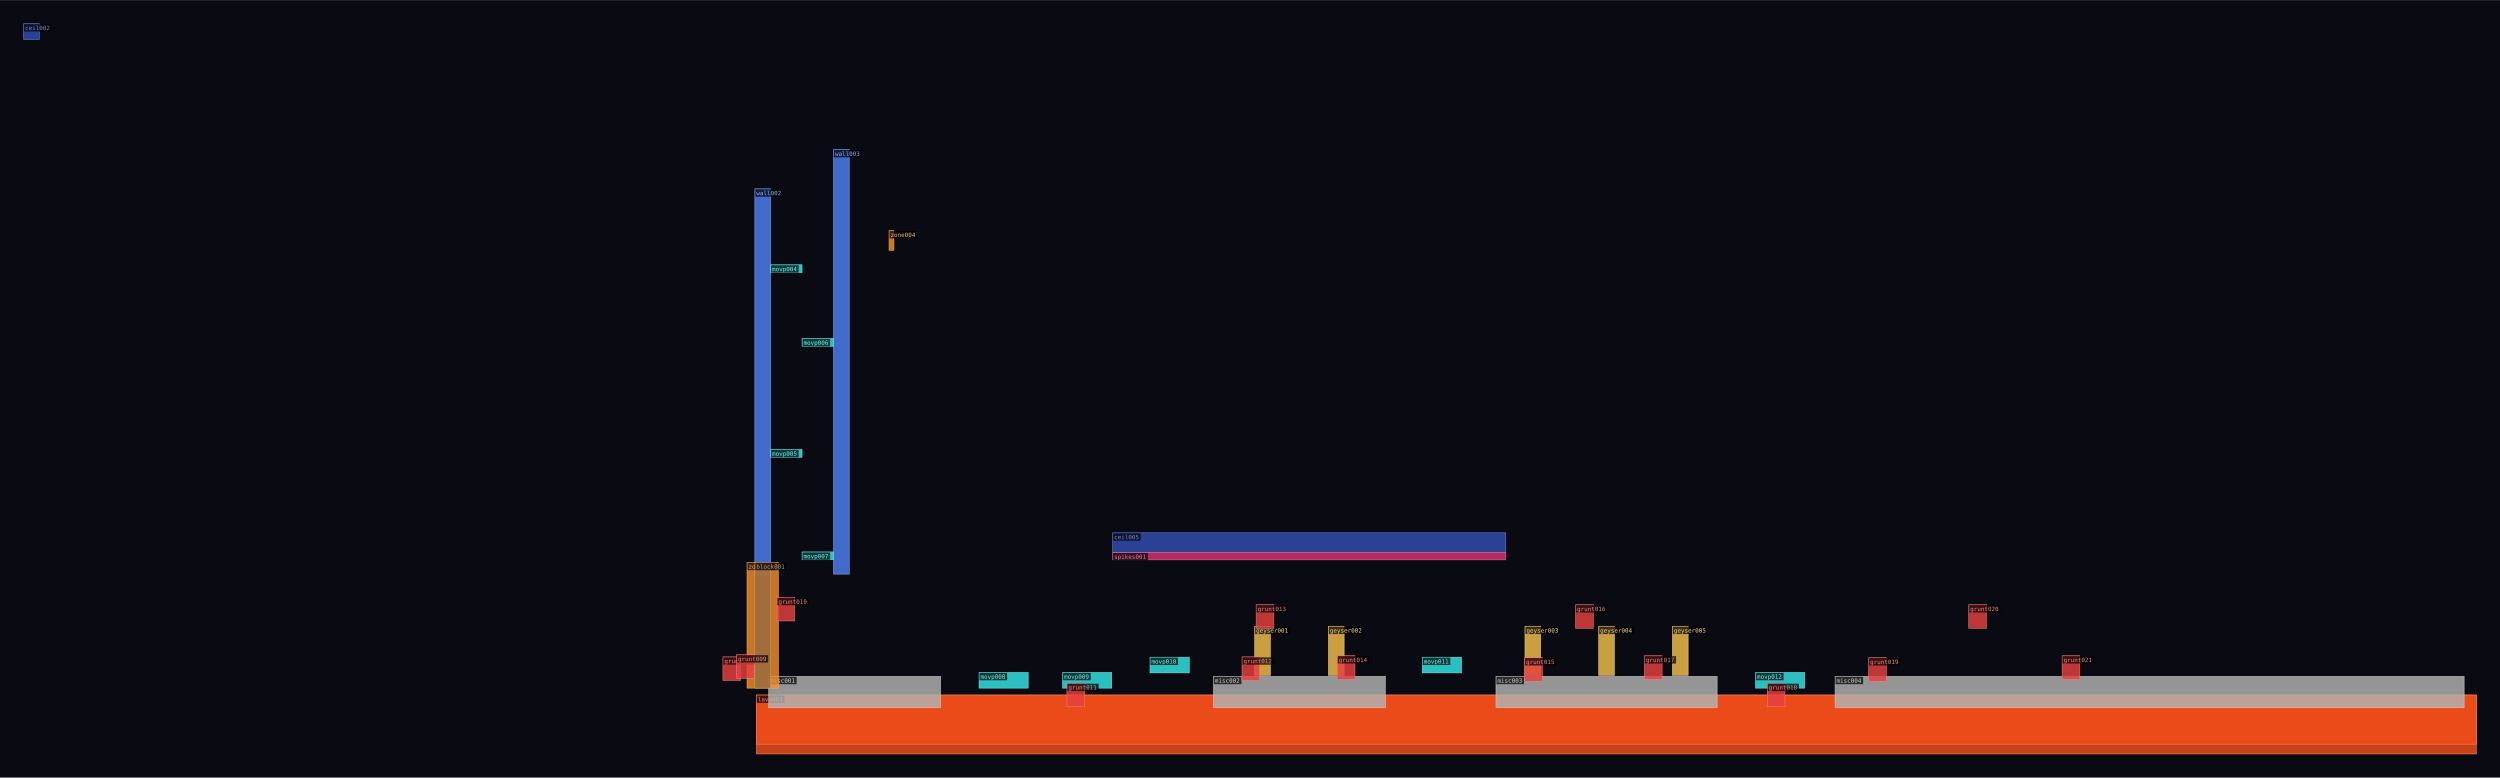
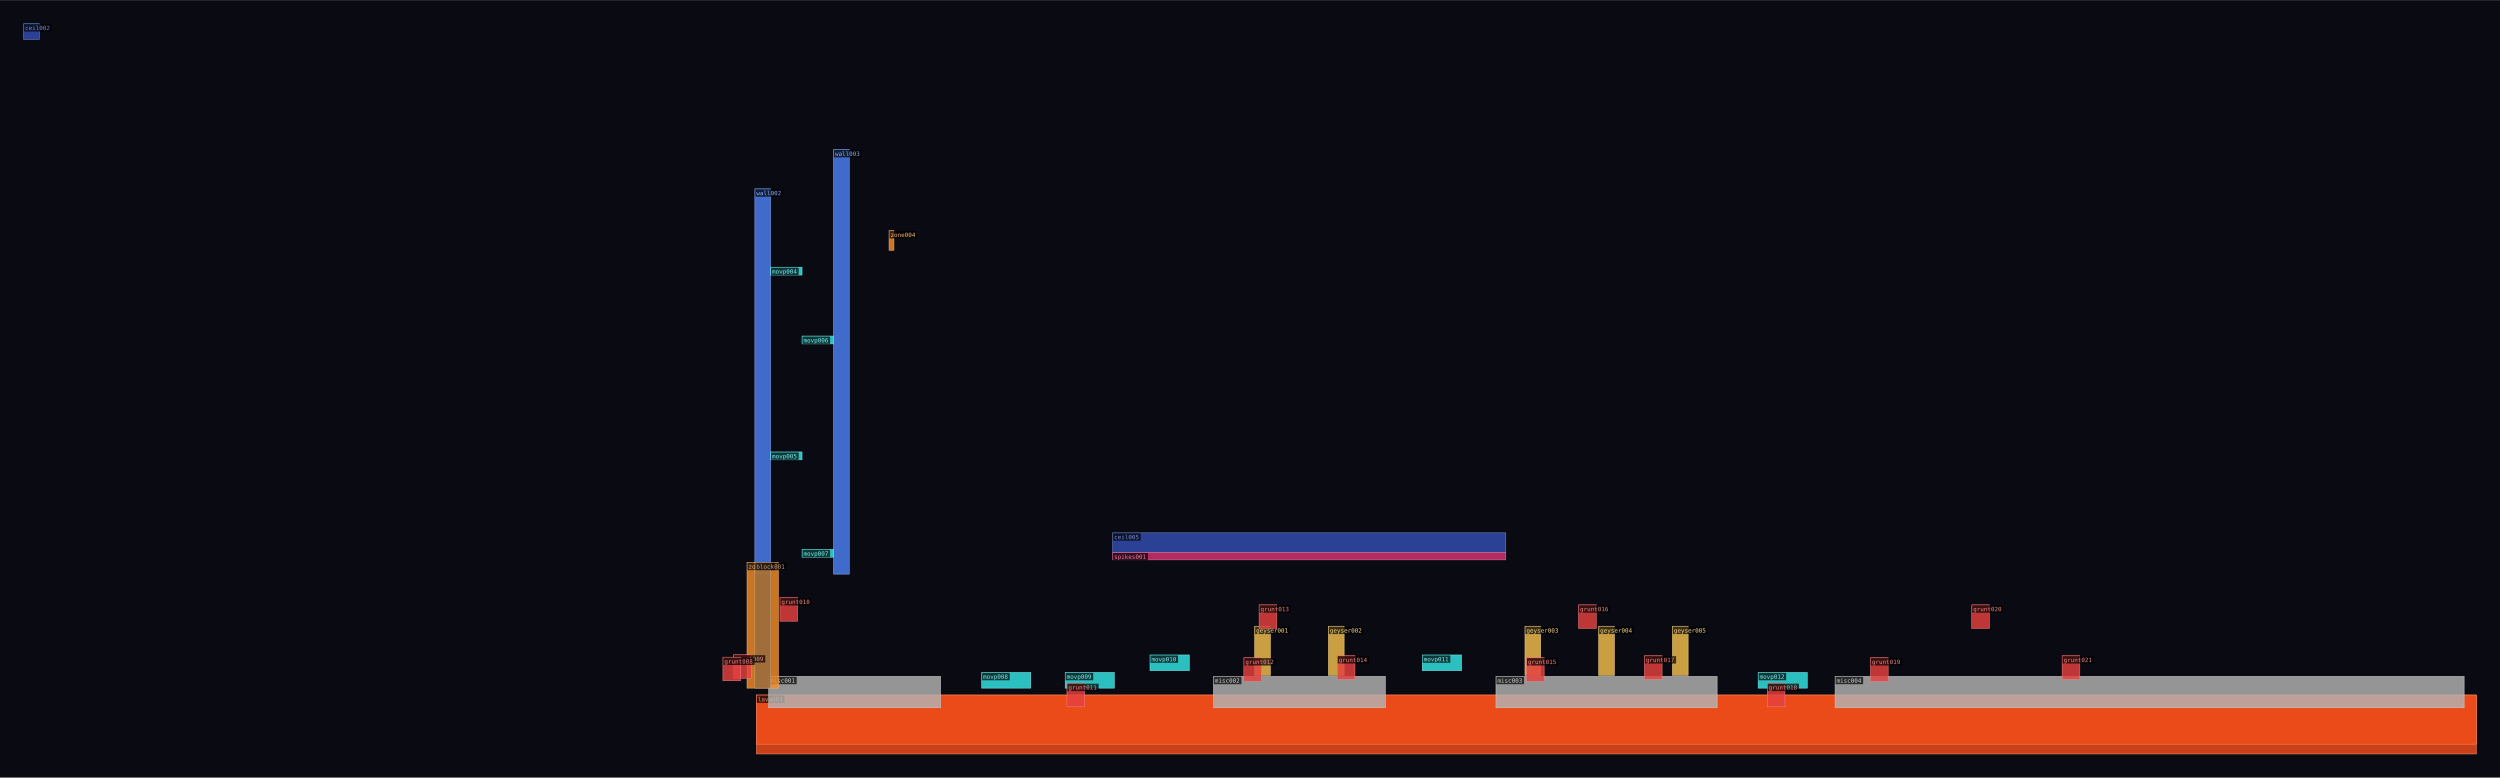
<svg xmlns="http://www.w3.org/2000/svg" viewBox="-128 -128 10174 3164" width="2800" height="871" font-family="monospace">
  <rect x="-128" y="-128" width="10174" height="3164" fill="#0a0a12" />
  <rect x="2950" y="2700" width="7000" height="240" fill="#f24d1a" fill-opacity="0.82" stroke="#f78b6a" stroke-width="2" />
  <rect x="2952" y="2702" width="112.16" height="30" fill="#000000" fill-opacity="0.7" />
  <text x="2956" y="2726" font-size="24" fill="#f78b6a">lava004</text>
  <rect x="2950" y="2700" width="7000" height="200" fill="#f24d1a" fill-opacity="0.82" stroke="#f78b6a" stroke-width="2" />
  <rect x="2952" y="2702" width="112.16" height="30" fill="#000000" fill-opacity="0.7" />
  <text x="2956" y="2726" font-size="24" fill="#f78b6a">lava003</text>
  <rect x="7340" y="2624" width="2560" height="128" fill="#b3b3b3" fill-opacity="0.82" stroke="#cdcdcd" stroke-width="2" />
  <rect x="7342" y="2626" width="112.16" height="30" fill="#000000" fill-opacity="0.7" />
  <text x="7346" y="2650" font-size="24" fill="#cdcdcd">misc004</text>
  <rect x="4400" y="2040" width="1600" height="80" fill="#334db3" fill-opacity="0.82" stroke="#7a8bcd" stroke-width="2" />
  <rect x="4402" y="2042" width="112.16" height="30" fill="#000000" fill-opacity="0.7" />
  <text x="4406" y="2066" font-size="24" fill="#7a8bcd">ceil005</text>
  <rect x="5960" y="2624" width="900" height="128" fill="#b3b3b3" fill-opacity="0.82" stroke="#cdcdcd" stroke-width="2" />
  <rect x="5962" y="2626" width="112.16" height="30" fill="#000000" fill-opacity="0.7" />
  <text x="5966" y="2650" font-size="24" fill="#cdcdcd">misc003</text>
  <rect x="3264" y="480" width="64" height="1728" fill="#4d80f2" fill-opacity="0.82" stroke="#8bacf7" stroke-width="2" />
  <rect x="3266" y="482" width="112.16" height="30" fill="#000000" fill-opacity="0.7" />
  <text x="3270" y="506" font-size="24" fill="#8bacf7">wall003</text>
  <rect x="2944" y="640" width="64" height="1568" fill="#4d80f2" fill-opacity="0.82" stroke="#8bacf7" stroke-width="2" />
  <rect x="2946" y="642" width="112.16" height="30" fill="#000000" fill-opacity="0.7" />
  <text x="2950" y="666" font-size="24" fill="#8bacf7">wall002</text>
  <rect x="4810" y="2624" width="700" height="128" fill="#b3b3b3" fill-opacity="0.82" stroke="#cdcdcd" stroke-width="2" />
  <rect x="4812" y="2626" width="112.16" height="30" fill="#000000" fill-opacity="0.7" />
  <text x="4816" y="2650" font-size="24" fill="#cdcdcd">misc002</text>
  <rect x="3000" y="2624" width="700" height="128" fill="#b3b3b3" fill-opacity="0.82" stroke="#cdcdcd" stroke-width="2" />
  <rect x="3002" y="2626" width="112.16" height="30" fill="#000000" fill-opacity="0.7" />
  <text x="3006" y="2650" font-size="24" fill="#cdcdcd">misc001</text>
  <rect x="2912" y="2160" width="128" height="512" fill="#f28c26" fill-opacity="0.82" stroke="#f7b472" stroke-width="2" />
  <rect x="2914" y="2162" width="112.16" height="30" fill="#000000" fill-opacity="0.7" />
  <text x="2918" y="2186" font-size="24" fill="#f7b472">zone003</text>
  <rect x="4400" y="2120" width="1600" height="30" fill="#d93373" fill-opacity="0.82" stroke="#e67aa4" stroke-width="2" />
  <rect x="4402" y="2122" width="141.92" height="30" fill="#000000" fill-opacity="0.7" />
  <text x="4406" y="2146" font-size="24" fill="#e67aa4">spikes001</text>
  <rect x="2944" y="2160" width="64" height="512" fill="#996b40" fill-opacity="0.82" stroke="#bd9f83" stroke-width="2" />
  <rect x="2946" y="2162" width="127.04" height="30" fill="#000000" fill-opacity="0.7" />
  <text x="2950" y="2186" font-size="24" fill="#bd9f83">block001</text>
  <rect x="4978" y="2420" width="64" height="200" fill="#f2bf4d" fill-opacity="0.82" stroke="#f7d68b" stroke-width="2" />
  <rect x="4980" y="2422" width="141.92" height="30" fill="#000000" fill-opacity="0.7" />
  <text x="4984" y="2446" font-size="24" fill="#f7d68b">geyser001</text>
  <rect x="5278" y="2420" width="64" height="200" fill="#f2bf4d" fill-opacity="0.82" stroke="#f7d68b" stroke-width="2" />
  <rect x="5280" y="2422" width="141.92" height="30" fill="#000000" fill-opacity="0.7" />
  <text x="5284" y="2446" font-size="24" fill="#f7d68b">geyser002</text>
  <rect x="6078" y="2420" width="64" height="200" fill="#f2bf4d" fill-opacity="0.82" stroke="#f7d68b" stroke-width="2" />
  <rect x="6080" y="2422" width="141.92" height="30" fill="#000000" fill-opacity="0.7" />
  <text x="6084" y="2446" font-size="24" fill="#f7d68b">geyser003</text>
  <rect x="6378" y="2420" width="64" height="200" fill="#f2bf4d" fill-opacity="0.82" stroke="#f7d68b" stroke-width="2" />
  <rect x="6380" y="2422" width="141.92" height="30" fill="#000000" fill-opacity="0.7" />
  <text x="6384" y="2446" font-size="24" fill="#f7d68b">geyser004</text>
  <rect x="6678" y="2420" width="64" height="200" fill="#f2bf4d" fill-opacity="0.82" stroke="#f7d68b" stroke-width="2" />
  <rect x="6680" y="2422" width="141.92" height="30" fill="#000000" fill-opacity="0.7" />
  <text x="6684" y="2446" font-size="24" fill="#f7d68b">geyser005</text>
-   <rect x="7016.33" y="2608" width="200" height="64" fill="#33e6e6" fill-opacity="0.82" stroke="#7aeeee" stroke-width="2" />
-   <rect x="7018.33" y="2610" width="112.16" height="30" fill="#000000" fill-opacity="0.7" />
-   <text x="7022.33" y="2634" font-size="24" fill="#7aeeee">movp012</text>
-   <rect x="4196.33" y="2608" width="200" height="64" fill="#33e6e6" fill-opacity="0.82" stroke="#7aeeee" stroke-width="2" />
-   <rect x="4198.33" y="2610" width="112.16" height="30" fill="#000000" fill-opacity="0.7" />
-   <text x="4202.33" y="2634" font-size="24" fill="#7aeeee">movp009</text>
-   <rect x="3856.33" y="2608" width="200" height="64" fill="#33e6e6" fill-opacity="0.82" stroke="#7aeeee" stroke-width="2" />
-   <rect x="3858.33" y="2610" width="112.16" height="30" fill="#000000" fill-opacity="0.7" />
-   <text x="3862.33" y="2634" font-size="24" fill="#7aeeee">movp008</text>
-   <rect x="4552" y="2546" width="160" height="64" fill="#33e6e6" fill-opacity="0.82" stroke="#7aeeee" stroke-width="2" />
-   <rect x="4554" y="2548" width="112.16" height="30" fill="#000000" fill-opacity="0.7" />
-   <text x="4558" y="2572" font-size="24" fill="#7aeeee">movp010</text>
-   <rect x="5660" y="2546" width="160" height="64" fill="#33e6e6" fill-opacity="0.82" stroke="#7aeeee" stroke-width="2" />
-   <rect x="5662" y="2548" width="112.16" height="30" fill="#000000" fill-opacity="0.7" />
-   <text x="5666" y="2572" font-size="24" fill="#7aeeee">movp011</text>
+   <rect x="7026.83" y="2608" width="200" height="64" fill="#33e6e6" fill-opacity="0.82" stroke="#7aeeee" stroke-width="2" />
+   <rect x="7028.83" y="2610" width="112.16" height="30" fill="#000000" fill-opacity="0.7" />
+   <text x="7032.83" y="2634" font-size="24" fill="#7aeeee">movp012</text>
+   <rect x="4206.83" y="2608" width="200" height="64" fill="#33e6e6" fill-opacity="0.82" stroke="#7aeeee" stroke-width="2" />
+   <rect x="4208.83" y="2610" width="112.16" height="30" fill="#000000" fill-opacity="0.7" />
+   <text x="4212.83" y="2634" font-size="24" fill="#7aeeee">movp009</text>
+   <rect x="3866.84" y="2608" width="200" height="64" fill="#33e6e6" fill-opacity="0.82" stroke="#7aeeee" stroke-width="2" />
+   <rect x="3868.84" y="2610" width="112.16" height="30" fill="#000000" fill-opacity="0.7" />
+   <text x="3872.84" y="2634" font-size="24" fill="#7aeeee">movp008</text>
+   <rect x="5660" y="2537" width="160" height="64" fill="#33e6e6" fill-opacity="0.82" stroke="#7aeeee" stroke-width="2" />
+   <rect x="5662" y="2539" width="112.16" height="30" fill="#000000" fill-opacity="0.7" />
+   <text x="5666" y="2563" font-size="24" fill="#7aeeee">movp011</text>
+   <rect x="4552" y="2537" width="160" height="64" fill="#33e6e6" fill-opacity="0.82" stroke="#7aeeee" stroke-width="2" />
+   <rect x="4554" y="2539" width="112.16" height="30" fill="#000000" fill-opacity="0.7" />
+   <text x="4558" y="2563" font-size="24" fill="#7aeeee">movp010</text>
+   <rect x="2857.26" y="2535.93" width="72" height="96" fill="#e64040" fill-opacity="0.82" stroke="#ee8383" stroke-width="2" />
+   <rect x="2859.26" y="2537.93" width="127.04" height="30" fill="#000000" fill-opacity="0.7" />
+   <text x="2863.26" y="2561.93" font-size="24" fill="#ee8383">grunt009</text>
+   <rect x="2814" y="2545.99" width="72" height="96" fill="#e64040" fill-opacity="0.82" stroke="#ee8383" stroke-width="2" />
+   <rect x="2816" y="2547.99" width="127.04" height="30" fill="#000000" fill-opacity="0.7" />
+   <text x="2820" y="2571.99" font-size="24" fill="#ee8383">grunt008</text>
+   <rect x="3046" y="2303.58" width="72" height="96" fill="#e64040" fill-opacity="0.82" stroke="#ee8383" stroke-width="2" />
+   <rect x="3048" y="2305.58" width="127.04" height="30" fill="#000000" fill-opacity="0.7" />
+   <text x="3052" y="2329.58" font-size="24" fill="#ee8383">grunt010</text>
+   <rect x="4934" y="2547.93" width="72" height="96" fill="#e64040" fill-opacity="0.82" stroke="#ee8383" stroke-width="2" />
+   <rect x="4936" y="2549.93" width="127.04" height="30" fill="#000000" fill-opacity="0.7" />
+   <text x="4940" y="2573.93" font-size="24" fill="#ee8383">grunt012</text>
+   <rect x="7064" y="2652" width="72" height="96" fill="#e64040" fill-opacity="0.82" stroke="#ee8383" stroke-width="2" />
+   <rect x="7066" y="2654" width="127.04" height="30" fill="#000000" fill-opacity="0.7" />
+   <text x="7070" y="2678" font-size="24" fill="#ee8383">grunt018</text>
+   <rect x="4214" y="2652" width="72" height="96" fill="#e64040" fill-opacity="0.82" stroke="#ee8383" stroke-width="2" />
+   <rect x="4216" y="2654" width="127.04" height="30" fill="#000000" fill-opacity="0.7" />
+   <text x="4220" y="2678" font-size="24" fill="#ee8383">grunt011</text>
+   <rect x="7896" y="2332.95" width="72" height="96" fill="#e64040" fill-opacity="0.82" stroke="#ee8383" stroke-width="2" />
+   <rect x="7898" y="2334.95" width="127.04" height="30" fill="#000000" fill-opacity="0.7" />
+   <text x="7902" y="2358.95" font-size="24" fill="#ee8383">grunt020</text>
+   <rect x="6296" y="2332.95" width="72" height="96" fill="#e64040" fill-opacity="0.82" stroke="#ee8383" stroke-width="2" />
+   <rect x="6298" y="2334.95" width="127.04" height="30" fill="#000000" fill-opacity="0.7" />
+   <text x="6302" y="2358.95" font-size="24" fill="#ee8383">grunt016</text>
+   <rect x="4996" y="2332.95" width="72" height="96" fill="#e64040" fill-opacity="0.82" stroke="#ee8383" stroke-width="2" />
+   <rect x="4998" y="2334.95" width="127.04" height="30" fill="#000000" fill-opacity="0.7" />
+   <text x="5002" y="2358.95" font-size="24" fill="#ee8383">grunt013</text>
+   <rect x="6084" y="2547.93" width="72" height="96" fill="#e64040" fill-opacity="0.82" stroke="#ee8383" stroke-width="2" />
+   <rect x="6086" y="2549.93" width="127.04" height="30" fill="#000000" fill-opacity="0.7" />
+   <text x="6090" y="2573.93" font-size="24" fill="#ee8383">grunt015</text>
+   <rect x="7484" y="2547.93" width="72" height="96" fill="#e64040" fill-opacity="0.82" stroke="#ee8383" stroke-width="2" />
+   <rect x="7486" y="2549.93" width="127.04" height="30" fill="#000000" fill-opacity="0.7" />
+   <text x="7490" y="2573.93" font-size="24" fill="#ee8383">grunt019</text>
+   <rect x="5314" y="2539.94" width="72" height="96" fill="#e64040" fill-opacity="0.82" stroke="#ee8383" stroke-width="2" />
+   <rect x="5316" y="2541.94" width="127.04" height="30" fill="#000000" fill-opacity="0.7" />
+   <text x="5320" y="2565.94" font-size="24" fill="#ee8383">grunt014</text>
+   <rect x="6564" y="2539.99" width="72" height="96" fill="#e64040" fill-opacity="0.82" stroke="#ee8383" stroke-width="2" />
+   <rect x="6566" y="2541.99" width="127.04" height="30" fill="#000000" fill-opacity="0.7" />
+   <text x="6570" y="2565.99" font-size="24" fill="#ee8383">grunt017</text>
  <rect x="8264" y="2539.94" width="72" height="96" fill="#e64040" fill-opacity="0.82" stroke="#ee8383" stroke-width="2" />
  <rect x="8266" y="2541.94" width="127.04" height="30" fill="#000000" fill-opacity="0.7" />
  <text x="8270" y="2565.94" font-size="24" fill="#ee8383">grunt021</text>
-   <rect x="6564" y="2539.99" width="72" height="96" fill="#e64040" fill-opacity="0.82" stroke="#ee8383" stroke-width="2" />
-   <rect x="6566" y="2541.99" width="127.04" height="30" fill="#000000" fill-opacity="0.7" />
-   <text x="6570" y="2565.99" font-size="24" fill="#ee8383">grunt017</text>
-   <rect x="5314" y="2539.94" width="72" height="96" fill="#e64040" fill-opacity="0.82" stroke="#ee8383" stroke-width="2" />
-   <rect x="5316" y="2541.94" width="127.04" height="30" fill="#000000" fill-opacity="0.7" />
-   <text x="5320" y="2565.94" font-size="24" fill="#ee8383">grunt014</text>
-   <rect x="7476.5" y="2547.93" width="72" height="96" fill="#e64040" fill-opacity="0.82" stroke="#ee8383" stroke-width="2" />
-   <rect x="7478.5" y="2549.93" width="127.04" height="30" fill="#000000" fill-opacity="0.7" />
-   <text x="7482.5" y="2573.93" font-size="24" fill="#ee8383">grunt019</text>
-   <rect x="6076.5" y="2547.93" width="72" height="96" fill="#e64040" fill-opacity="0.82" stroke="#ee8383" stroke-width="2" />
-   <rect x="6078.5" y="2549.93" width="127.04" height="30" fill="#000000" fill-opacity="0.7" />
-   <text x="6082.5" y="2573.93" font-size="24" fill="#ee8383">grunt015</text>
-   <rect x="4984" y="2332.39" width="72" height="96" fill="#e64040" fill-opacity="0.82" stroke="#ee8383" stroke-width="2" />
-   <rect x="4986" y="2334.39" width="127.04" height="30" fill="#000000" fill-opacity="0.7" />
-   <text x="4990" y="2358.39" font-size="24" fill="#ee8383">grunt013</text>
-   <rect x="6284" y="2332.39" width="72" height="96" fill="#e64040" fill-opacity="0.82" stroke="#ee8383" stroke-width="2" />
-   <rect x="6286" y="2334.39" width="127.04" height="30" fill="#000000" fill-opacity="0.7" />
-   <text x="6290" y="2358.39" font-size="24" fill="#ee8383">grunt016</text>
-   <rect x="7884" y="2332.39" width="72" height="96" fill="#e64040" fill-opacity="0.82" stroke="#ee8383" stroke-width="2" />
-   <rect x="7886" y="2334.39" width="127.04" height="30" fill="#000000" fill-opacity="0.7" />
-   <text x="7890" y="2358.39" font-size="24" fill="#ee8383">grunt020</text>
-   <rect x="4214" y="2652" width="72" height="96" fill="#e64040" fill-opacity="0.82" stroke="#ee8383" stroke-width="2" />
-   <rect x="4216" y="2654" width="127.04" height="30" fill="#000000" fill-opacity="0.7" />
-   <text x="4220" y="2678" font-size="24" fill="#ee8383">grunt011</text>
-   <rect x="7064" y="2652" width="72" height="96" fill="#e64040" fill-opacity="0.82" stroke="#ee8383" stroke-width="2" />
-   <rect x="7066" y="2654" width="127.04" height="30" fill="#000000" fill-opacity="0.7" />
-   <text x="7070" y="2678" font-size="24" fill="#ee8383">grunt018</text>
-   <rect x="4926.5" y="2544.67" width="72" height="96" fill="#e64040" fill-opacity="0.82" stroke="#ee8383" stroke-width="2" />
-   <rect x="4928.5" y="2546.67" width="127.04" height="30" fill="#000000" fill-opacity="0.7" />
-   <text x="4932.5" y="2570.67" font-size="24" fill="#ee8383">grunt012</text>
-   <rect x="3034" y="2302.65" width="72" height="96" fill="#e64040" fill-opacity="0.82" stroke="#ee8383" stroke-width="2" />
-   <rect x="3036" y="2304.65" width="127.04" height="30" fill="#000000" fill-opacity="0.7" />
-   <text x="3040" y="2328.65" font-size="24" fill="#ee8383">grunt010</text>
-   <rect x="2814" y="2544.67" width="72" height="96" fill="#e64040" fill-opacity="0.82" stroke="#ee8383" stroke-width="2" />
-   <rect x="2816" y="2546.67" width="127.04" height="30" fill="#000000" fill-opacity="0.7" />
-   <text x="2820" y="2570.67" font-size="24" fill="#ee8383">grunt008</text>
-   <rect x="2869.26" y="2535.93" width="72" height="96" fill="#e64040" fill-opacity="0.82" stroke="#ee8383" stroke-width="2" />
-   <rect x="2871.26" y="2537.93" width="127.04" height="30" fill="#000000" fill-opacity="0.7" />
-   <text x="2875.26" y="2561.93" font-size="24" fill="#ee8383">grunt009</text>
  <rect x="-32" y="-32" width="64" height="64" fill="#334db3" fill-opacity="0.82" stroke="#7a8bcd" stroke-width="2" />
  <rect x="-30" y="-30" width="112.16" height="30" fill="#000000" fill-opacity="0.7" />
  <text x="-26" y="-6" font-size="24" fill="#7a8bcd">ceil002</text>
-   <rect x="3136" y="2117.67" width="128" height="32" fill="#33e6e6" fill-opacity="0.82" stroke="#7aeeee" stroke-width="2" />
-   <rect x="3138" y="2119.67" width="112.16" height="30" fill="#000000" fill-opacity="0.7" />
-   <text x="3142" y="2143.67" font-size="24" fill="#7aeeee">movp007</text>
-   <rect x="3008" y="1700.33" width="128" height="32" fill="#33e6e6" fill-opacity="0.82" stroke="#7aeeee" stroke-width="2" />
-   <rect x="3010" y="1702.33" width="112.16" height="30" fill="#000000" fill-opacity="0.7" />
-   <text x="3014" y="1726.33" font-size="24" fill="#7aeeee">movp005</text>
-   <rect x="3136" y="1248.83" width="128" height="32" fill="#33e6e6" fill-opacity="0.82" stroke="#7aeeee" stroke-width="2" />
-   <rect x="3138" y="1250.83" width="112.16" height="30" fill="#000000" fill-opacity="0.7" />
-   <text x="3142" y="1274.83" font-size="24" fill="#7aeeee">movp006</text>
-   <rect x="3008" y="949.17" width="128" height="32" fill="#33e6e6" fill-opacity="0.82" stroke="#7aeeee" stroke-width="2" />
-   <rect x="3010" y="951.17" width="112.16" height="30" fill="#000000" fill-opacity="0.7" />
-   <text x="3014" y="975.17" font-size="24" fill="#7aeeee">movp004</text>
+   <rect x="3136" y="2107.16" width="128" height="32" fill="#33e6e6" fill-opacity="0.82" stroke="#7aeeee" stroke-width="2" />
+   <rect x="3138" y="2109.16" width="112.16" height="30" fill="#000000" fill-opacity="0.7" />
+   <text x="3142" y="2133.16" font-size="24" fill="#7aeeee">movp007</text>
+   <rect x="3008" y="1710.83" width="128" height="32" fill="#33e6e6" fill-opacity="0.82" stroke="#7aeeee" stroke-width="2" />
+   <rect x="3010" y="1712.83" width="112.16" height="30" fill="#000000" fill-opacity="0.7" />
+   <text x="3014" y="1736.83" font-size="24" fill="#7aeeee">movp005</text>
+   <rect x="3136" y="1239.08" width="128" height="32" fill="#33e6e6" fill-opacity="0.82" stroke="#7aeeee" stroke-width="2" />
+   <rect x="3138" y="1241.08" width="112.16" height="30" fill="#000000" fill-opacity="0.7" />
+   <text x="3142" y="1265.08" font-size="24" fill="#7aeeee">movp006</text>
+   <rect x="3008" y="958.92" width="128" height="32" fill="#33e6e6" fill-opacity="0.82" stroke="#7aeeee" stroke-width="2" />
+   <rect x="3010" y="960.92" width="112.16" height="30" fill="#000000" fill-opacity="0.7" />
+   <text x="3014" y="984.92" font-size="24" fill="#7aeeee">movp004</text>
  <rect x="3490" y="810" width="20" height="80" fill="#f28c26" fill-opacity="0.82" stroke="#f7b472" stroke-width="2" />
  <rect x="3492" y="812" width="112.16" height="30" fill="#000000" fill-opacity="0.7" />
  <text x="3496" y="836" font-size="24" fill="#f7b472">zone004</text>
</svg>
